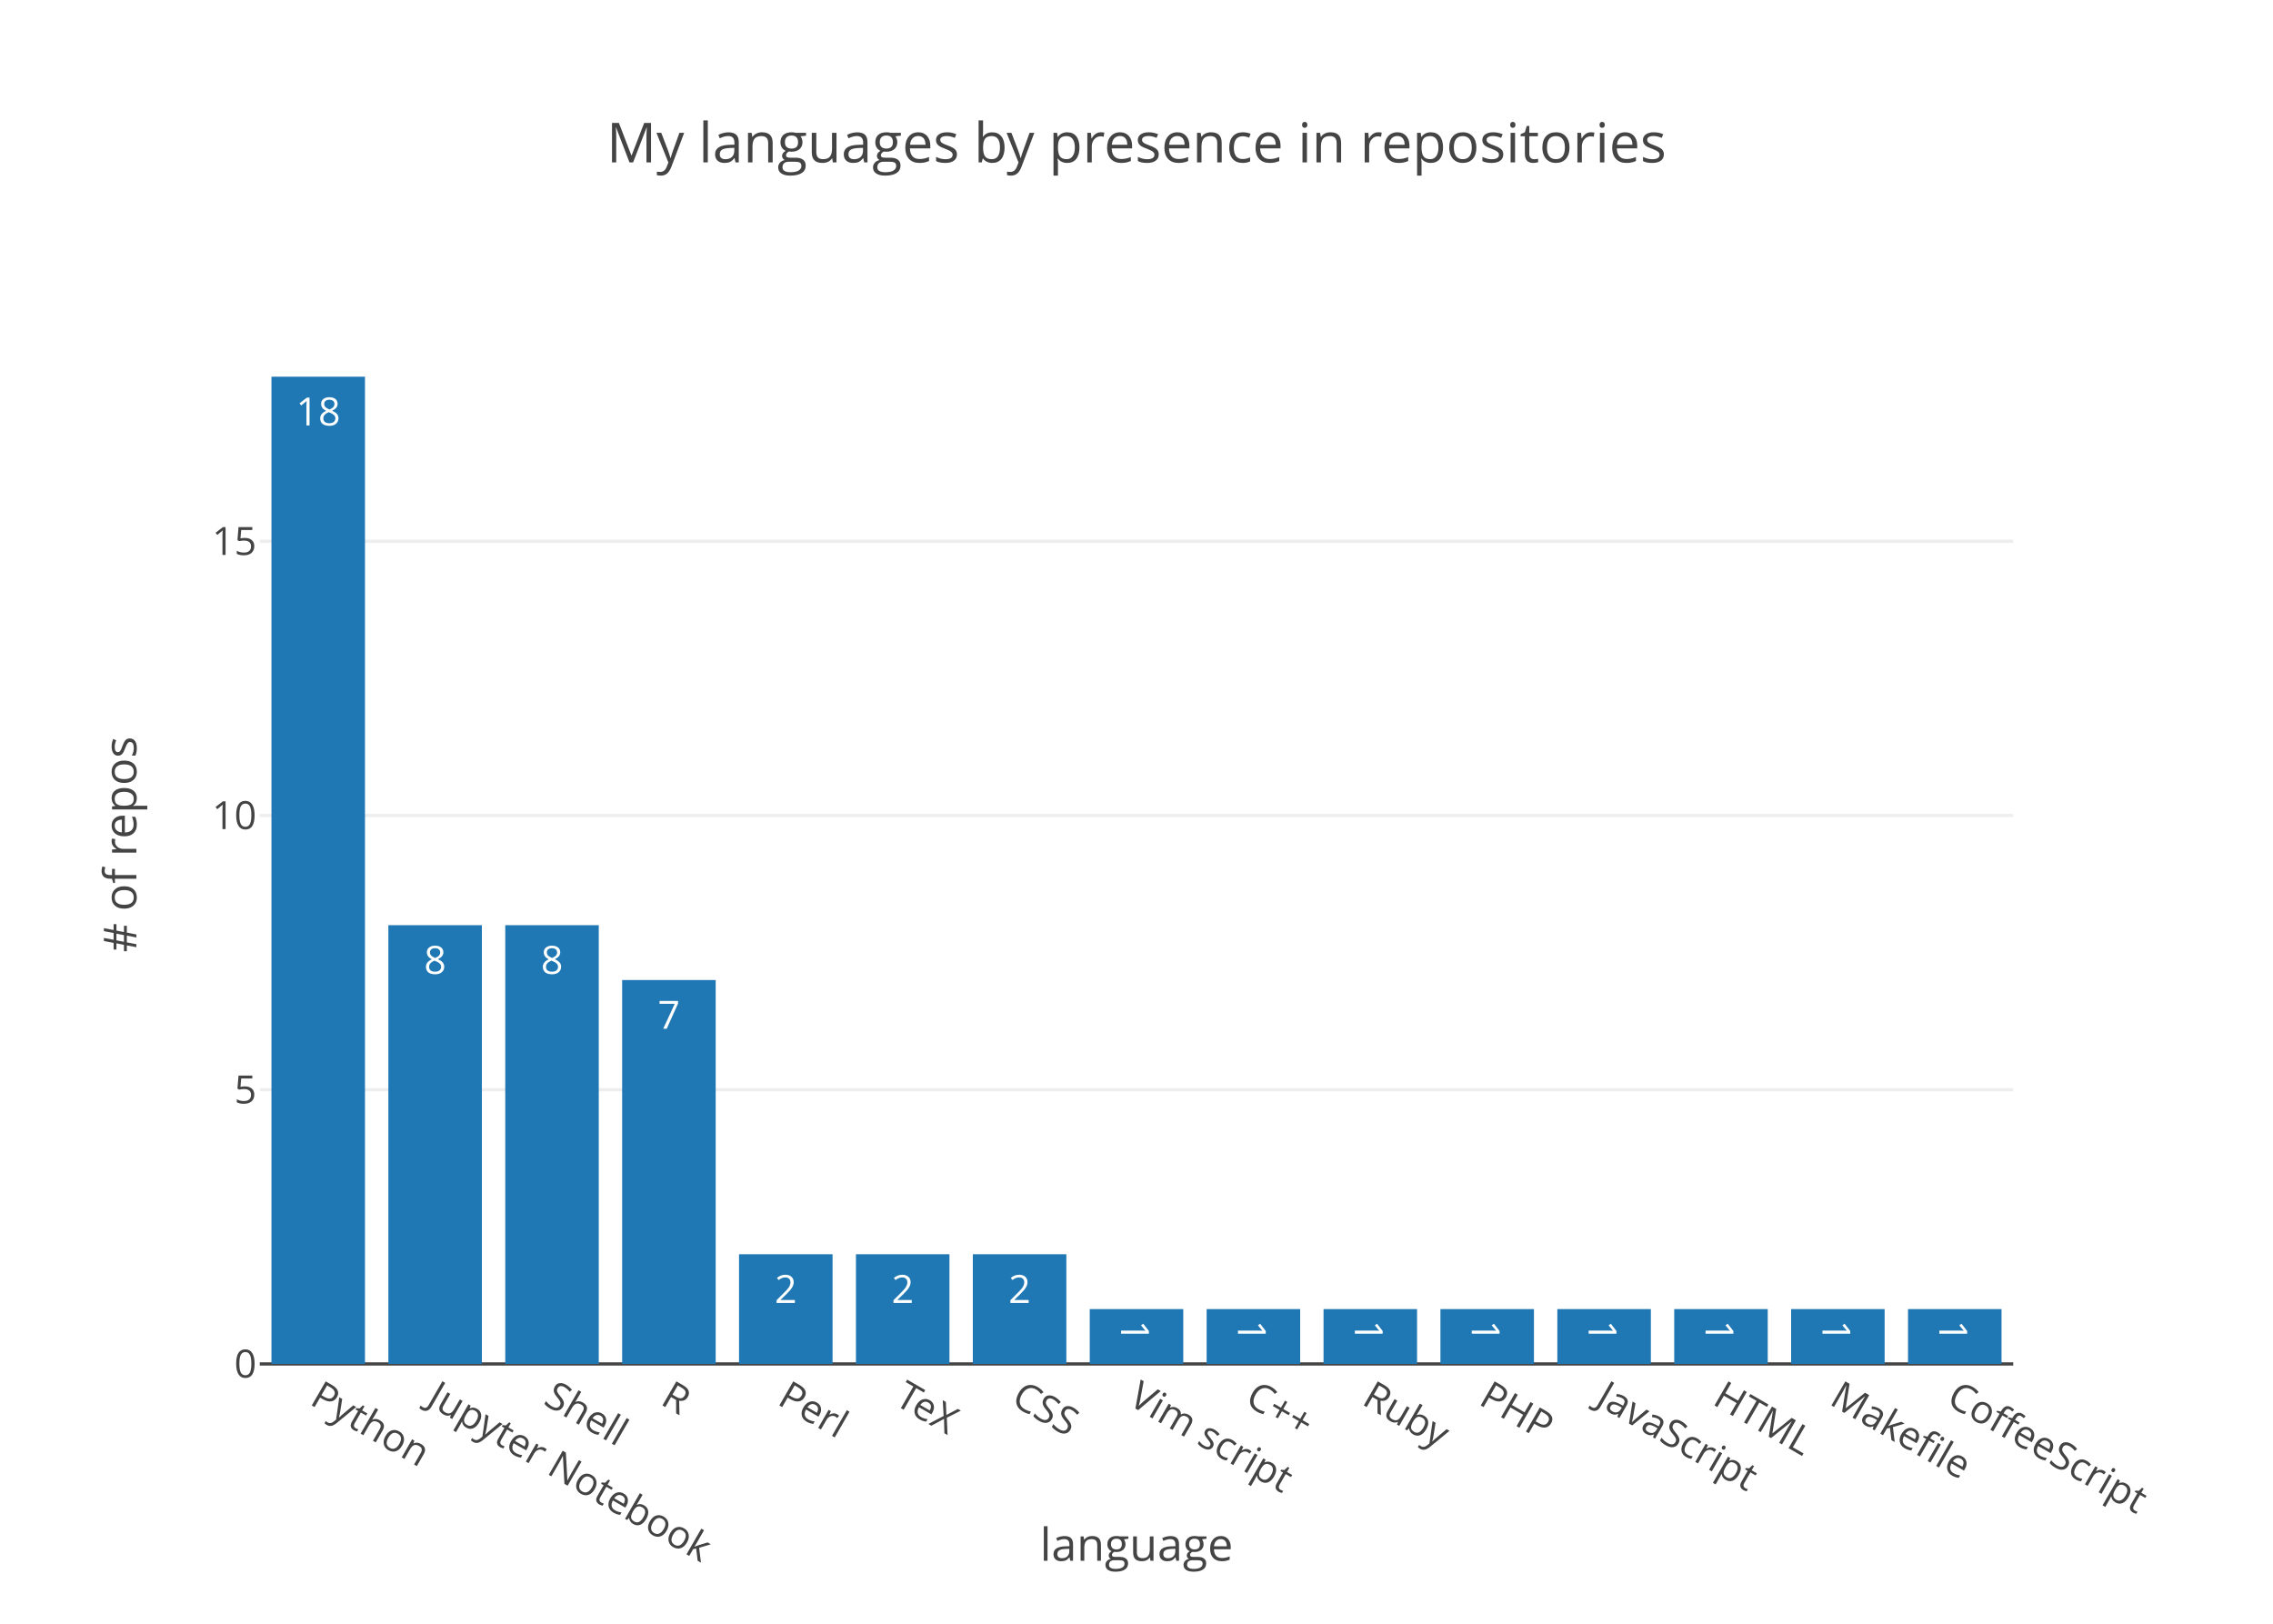
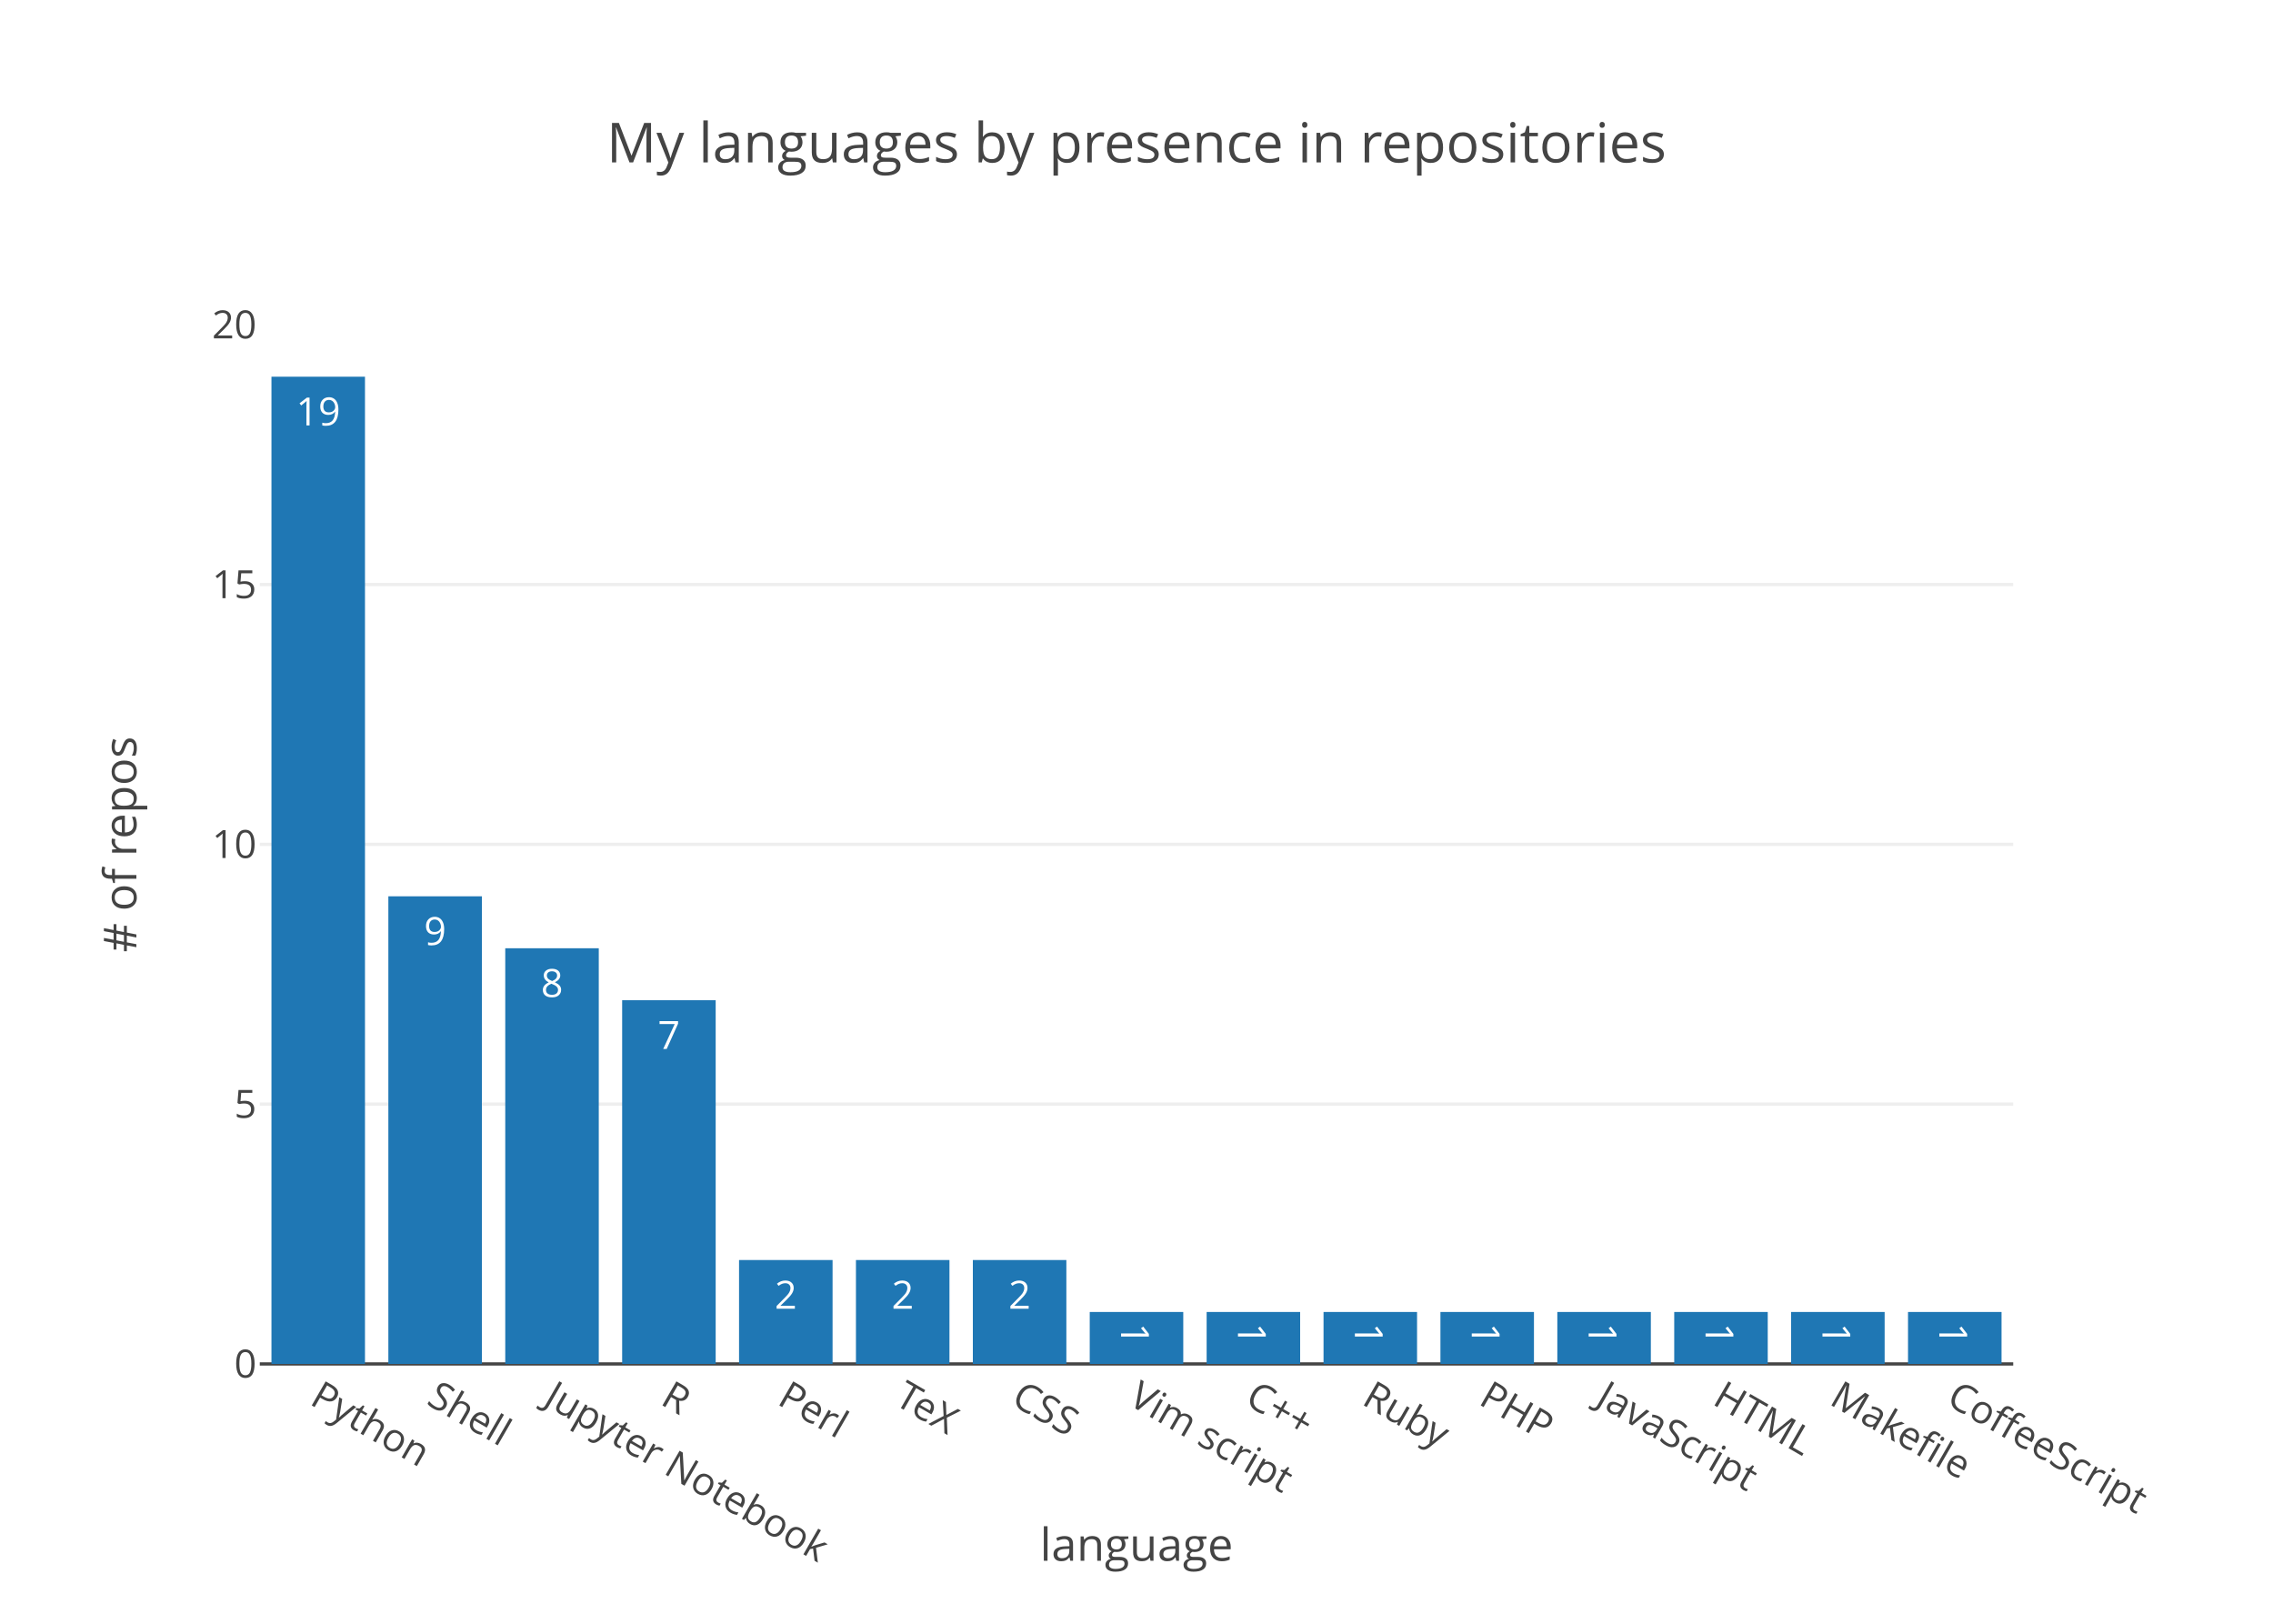
<svg xmlns="http://www.w3.org/2000/svg" class="main-svg" width="700" height="500" viewBox="0 0 700 500">
  <rect x="0" y="0" width="700" height="500" style="fill: rgb(255, 255, 255); fill-opacity: 1;" />
-   <defs id="defs-3470f2">
+   <defs id="defs-0b763b">
    <g class="clips">
-       <clipPath id="clip3470f2xyplot" class="plotclip">
+       <clipPath id="clip0b763bxyplot" class="plotclip">
        <rect width="540" height="320" />
      </clipPath>
-       <clipPath class="axesclip" id="clip3470f2x">
+       <clipPath class="axesclip" id="clip0b763bx">
        <rect x="80" y="0" width="540" height="500" />
      </clipPath>
-       <clipPath class="axesclip" id="clip3470f2y">
+       <clipPath class="axesclip" id="clip0b763by">
        <rect x="0" y="100" width="700" height="320" />
      </clipPath>
-       <clipPath class="axesclip" id="clip3470f2xy">
+       <clipPath class="axesclip" id="clip0b763bxy">
        <rect x="80" y="100" width="540" height="320" />
      </clipPath>
    </g>
    <g class="gradients" />
  </defs>
  <g class="bglayer" />
  <g class="layer-below">
    <g class="imagelayer" />
    <g class="shapelayer" />
  </g>
  <g class="cartesianlayer">
    <g class="subplot xy">
      <g class="layer-subplot">
        <g class="shapelayer" />
        <g class="imagelayer" />
      </g>
      <g class="gridlayer">
        <g class="x" />
        <g class="y">
-           <path class="ygrid crisp" transform="translate(0,335.56)" d="M80,0h540" style="stroke: rgb(238, 238, 238); stroke-opacity: 1; stroke-width: 1px;" />
-           <path class="ygrid crisp" transform="translate(0,251.11)" d="M80,0h540" style="stroke: rgb(238, 238, 238); stroke-opacity: 1; stroke-width: 1px;" />
-           <path class="ygrid crisp" transform="translate(0,166.67)" d="M80,0h540" style="stroke: rgb(238, 238, 238); stroke-opacity: 1; stroke-width: 1px;" />
+           <path class="ygrid crisp" transform="translate(0,340)" d="M80,0h540" style="stroke: rgb(238, 238, 238); stroke-opacity: 1; stroke-width: 1px;" />
+           <path class="ygrid crisp" transform="translate(0,260)" d="M80,0h540" style="stroke: rgb(238, 238, 238); stroke-opacity: 1; stroke-width: 1px;" />
+           <path class="ygrid crisp" transform="translate(0,180)" d="M80,0h540" style="stroke: rgb(238, 238, 238); stroke-opacity: 1; stroke-width: 1px;" />
        </g>
      </g>
      <g class="zerolinelayer">
        <path class="yzl zl crisp" transform="translate(0,420)" d="M80,0h540" style="stroke: rgb(68, 68, 68); stroke-opacity: 1; stroke-width: 1px;" />
      </g>
      <path class="xlines-below" />
      <path class="ylines-below" />
      <g class="overlines-below" />
      <g class="xaxislayer-below" />
      <g class="yaxislayer-below" />
      <g class="overaxes-below" />
-       <g class="plot" transform="translate(80, 100)" clip-path="url('#clip3470f2xyplot')">
+       <g class="plot" transform="translate(80, 100)" clip-path="url('#clip0b763bxyplot')">
        <g class="barlayer mlayer">
          <g class="trace bars" style="opacity: 1;">
            <g class="points">
              <g class="point">
                <path d="M3.6,320V16H32.4V320Z" style="vector-effect: non-scaling-stroke; opacity: 1; stroke-width: 0px; fill: rgb(31, 119, 180); fill-opacity: 1;" />
-                 <text class="bartext bartext-inside" transform="translate(18 31)" text-anchor="middle" data-notex="1" x="0" y="0" style="font-family: 'Open Sans', verdana, arial, sans-serif; font-size: 12px; fill: rgb(255, 255, 255); fill-opacity: 1; white-space: pre;">18</text>
-               </g>
-               <g class="point">
-                 <path d="M39.6,320V184.89H68.4V320Z" style="vector-effect: non-scaling-stroke; opacity: 1; stroke-width: 0px; fill: rgb(31, 119, 180); fill-opacity: 1;" />
-                 <text class="bartext bartext-inside" transform="translate(54 199.89)" text-anchor="middle" data-notex="1" x="0" y="0" style="font-family: 'Open Sans', verdana, arial, sans-serif; font-size: 12px; fill: rgb(255, 255, 255); fill-opacity: 1; white-space: pre;">8</text>
-               </g>
-               <g class="point">
-                 <path d="M75.6,320V184.89H104.4V320Z" style="vector-effect: non-scaling-stroke; opacity: 1; stroke-width: 0px; fill: rgb(31, 119, 180); fill-opacity: 1;" />
-                 <text class="bartext bartext-inside" transform="translate(90 199.89)" text-anchor="middle" data-notex="1" x="0" y="0" style="font-family: 'Open Sans', verdana, arial, sans-serif; font-size: 12px; fill: rgb(255, 255, 255); fill-opacity: 1; white-space: pre;">8</text>
-               </g>
-               <g class="point">
-                 <path d="M111.6,320V201.78H140.4V320Z" style="vector-effect: non-scaling-stroke; opacity: 1; stroke-width: 0px; fill: rgb(31, 119, 180); fill-opacity: 1;" />
-                 <text class="bartext bartext-inside" transform="translate(126 216.78)" text-anchor="middle" data-notex="1" x="0" y="0" style="font-family: 'Open Sans', verdana, arial, sans-serif; font-size: 12px; fill: rgb(255, 255, 255); fill-opacity: 1; white-space: pre;">7</text>
-               </g>
-               <g class="point">
-                 <path d="M147.6,320V286.22H176.4V320Z" style="vector-effect: non-scaling-stroke; opacity: 1; stroke-width: 0px; fill: rgb(31, 119, 180); fill-opacity: 1;" />
-                 <text class="bartext bartext-inside" transform="translate(162 301.22)" text-anchor="middle" data-notex="1" x="0" y="0" style="font-family: 'Open Sans', verdana, arial, sans-serif; font-size: 12px; fill: rgb(255, 255, 255); fill-opacity: 1; white-space: pre;">2</text>
-               </g>
-               <g class="point">
-                 <path d="M183.6,320V286.22H212.4V320Z" style="vector-effect: non-scaling-stroke; opacity: 1; stroke-width: 0px; fill: rgb(31, 119, 180); fill-opacity: 1;" />
-                 <text class="bartext bartext-inside" transform="translate(198 301.22)" text-anchor="middle" data-notex="1" x="0" y="0" style="font-family: 'Open Sans', verdana, arial, sans-serif; font-size: 12px; fill: rgb(255, 255, 255); fill-opacity: 1; white-space: pre;">2</text>
-               </g>
-               <g class="point">
-                 <path d="M219.6,320V286.22H248.4V320Z" style="vector-effect: non-scaling-stroke; opacity: 1; stroke-width: 0px; fill: rgb(31, 119, 180); fill-opacity: 1;" />
-                 <text class="bartext bartext-inside" transform="translate(234 301.22)" text-anchor="middle" data-notex="1" x="0" y="0" style="font-family: 'Open Sans', verdana, arial, sans-serif; font-size: 12px; fill: rgb(255, 255, 255); fill-opacity: 1; white-space: pre;">2</text>
-               </g>
-               <g class="point">
-                 <path d="M255.6,320V303.11H284.4V320Z" style="vector-effect: non-scaling-stroke; opacity: 1; stroke-width: 0px; fill: rgb(31, 119, 180); fill-opacity: 1;" />
-                 <text class="bartext bartext-inside" transform="translate(270 314.6725)rotate(90 0 -4.75) " text-anchor="middle" data-notex="1" x="0" y="0" style="font-family: 'Open Sans', verdana, arial, sans-serif; font-size: 12px; fill: rgb(255, 255, 255); fill-opacity: 1; white-space: pre;">1</text>
-               </g>
-               <g class="point">
-                 <path d="M291.6,320V303.11H320.4V320Z" style="vector-effect: non-scaling-stroke; opacity: 1; stroke-width: 0px; fill: rgb(31, 119, 180); fill-opacity: 1;" />
-                 <text class="bartext bartext-inside" transform="translate(306 314.6725)rotate(90 0 -4.75) " text-anchor="middle" data-notex="1" x="0" y="0" style="font-family: 'Open Sans', verdana, arial, sans-serif; font-size: 12px; fill: rgb(255, 255, 255); fill-opacity: 1; white-space: pre;">1</text>
-               </g>
-               <g class="point">
-                 <path d="M327.6,320V303.11H356.4V320Z" style="vector-effect: non-scaling-stroke; opacity: 1; stroke-width: 0px; fill: rgb(31, 119, 180); fill-opacity: 1;" />
-                 <text class="bartext bartext-inside" transform="translate(342 314.6725)rotate(90 0 -4.75) " text-anchor="middle" data-notex="1" x="0" y="0" style="font-family: 'Open Sans', verdana, arial, sans-serif; font-size: 12px; fill: rgb(255, 255, 255); fill-opacity: 1; white-space: pre;">1</text>
-               </g>
-               <g class="point">
-                 <path d="M363.6,320V303.11H392.4V320Z" style="vector-effect: non-scaling-stroke; opacity: 1; stroke-width: 0px; fill: rgb(31, 119, 180); fill-opacity: 1;" />
-                 <text class="bartext bartext-inside" transform="translate(378 314.6725)rotate(90 0 -4.75) " text-anchor="middle" data-notex="1" x="0" y="0" style="font-family: 'Open Sans', verdana, arial, sans-serif; font-size: 12px; fill: rgb(255, 255, 255); fill-opacity: 1; white-space: pre;">1</text>
-               </g>
-               <g class="point">
-                 <path d="M399.6,320V303.11H428.4V320Z" style="vector-effect: non-scaling-stroke; opacity: 1; stroke-width: 0px; fill: rgb(31, 119, 180); fill-opacity: 1;" />
-                 <text class="bartext bartext-inside" transform="translate(414 314.6725)rotate(90 0 -4.75) " text-anchor="middle" data-notex="1" x="0" y="0" style="font-family: 'Open Sans', verdana, arial, sans-serif; font-size: 12px; fill: rgb(255, 255, 255); fill-opacity: 1; white-space: pre;">1</text>
-               </g>
-               <g class="point">
-                 <path d="M435.6,320V303.11H464.4V320Z" style="vector-effect: non-scaling-stroke; opacity: 1; stroke-width: 0px; fill: rgb(31, 119, 180); fill-opacity: 1;" />
-                 <text class="bartext bartext-inside" transform="translate(450 314.6725)rotate(90 0 -4.75) " text-anchor="middle" data-notex="1" x="0" y="0" style="font-family: 'Open Sans', verdana, arial, sans-serif; font-size: 12px; fill: rgb(255, 255, 255); fill-opacity: 1; white-space: pre;">1</text>
-               </g>
-               <g class="point">
-                 <path d="M471.6,320V303.11H500.4V320Z" style="vector-effect: non-scaling-stroke; opacity: 1; stroke-width: 0px; fill: rgb(31, 119, 180); fill-opacity: 1;" />
-                 <text class="bartext bartext-inside" transform="translate(486 314.6725)rotate(90 0 -4.75) " text-anchor="middle" data-notex="1" x="0" y="0" style="font-family: 'Open Sans', verdana, arial, sans-serif; font-size: 12px; fill: rgb(255, 255, 255); fill-opacity: 1; white-space: pre;">1</text>
-               </g>
-               <g class="point">
-                 <path d="M507.6,320V303.11H536.4V320Z" style="vector-effect: non-scaling-stroke; opacity: 1; stroke-width: 0px; fill: rgb(31, 119, 180); fill-opacity: 1;" />
-                 <text class="bartext bartext-inside" transform="translate(522 314.6725)rotate(90 0 -4.75) " text-anchor="middle" data-notex="1" x="0" y="0" style="font-family: 'Open Sans', verdana, arial, sans-serif; font-size: 12px; fill: rgb(255, 255, 255); fill-opacity: 1; white-space: pre;">1</text>
+                 <text class="bartext bartext-inside" transform="translate(18 31)" text-anchor="middle" data-notex="1" x="0" y="0" style="font-family: 'Open Sans', verdana, arial, sans-serif; font-size: 12px; fill: rgb(255, 255, 255); fill-opacity: 1; white-space: pre;">19</text>
+               </g>
+               <g class="point">
+                 <path d="M39.6,320V176H68.4V320Z" style="vector-effect: non-scaling-stroke; opacity: 1; stroke-width: 0px; fill: rgb(31, 119, 180); fill-opacity: 1;" />
+                 <text class="bartext bartext-inside" transform="translate(54 191)" text-anchor="middle" data-notex="1" x="0" y="0" style="font-family: 'Open Sans', verdana, arial, sans-serif; font-size: 12px; fill: rgb(255, 255, 255); fill-opacity: 1; white-space: pre;">9</text>
+               </g>
+               <g class="point">
+                 <path d="M75.6,320V192H104.4V320Z" style="vector-effect: non-scaling-stroke; opacity: 1; stroke-width: 0px; fill: rgb(31, 119, 180); fill-opacity: 1;" />
+                 <text class="bartext bartext-inside" transform="translate(90 207)" text-anchor="middle" data-notex="1" x="0" y="0" style="font-family: 'Open Sans', verdana, arial, sans-serif; font-size: 12px; fill: rgb(255, 255, 255); fill-opacity: 1; white-space: pre;">8</text>
+               </g>
+               <g class="point">
+                 <path d="M111.6,320V208H140.4V320Z" style="vector-effect: non-scaling-stroke; opacity: 1; stroke-width: 0px; fill: rgb(31, 119, 180); fill-opacity: 1;" />
+                 <text class="bartext bartext-inside" transform="translate(126 223)" text-anchor="middle" data-notex="1" x="0" y="0" style="font-family: 'Open Sans', verdana, arial, sans-serif; font-size: 12px; fill: rgb(255, 255, 255); fill-opacity: 1; white-space: pre;">7</text>
+               </g>
+               <g class="point">
+                 <path d="M147.6,320V288H176.4V320Z" style="vector-effect: non-scaling-stroke; opacity: 1; stroke-width: 0px; fill: rgb(31, 119, 180); fill-opacity: 1;" />
+                 <text class="bartext bartext-inside" transform="translate(162 303)" text-anchor="middle" data-notex="1" x="0" y="0" style="font-family: 'Open Sans', verdana, arial, sans-serif; font-size: 12px; fill: rgb(255, 255, 255); fill-opacity: 1; white-space: pre;">2</text>
+               </g>
+               <g class="point">
+                 <path d="M183.6,320V288H212.4V320Z" style="vector-effect: non-scaling-stroke; opacity: 1; stroke-width: 0px; fill: rgb(31, 119, 180); fill-opacity: 1;" />
+                 <text class="bartext bartext-inside" transform="translate(198 303)" text-anchor="middle" data-notex="1" x="0" y="0" style="font-family: 'Open Sans', verdana, arial, sans-serif; font-size: 12px; fill: rgb(255, 255, 255); fill-opacity: 1; white-space: pre;">2</text>
+               </g>
+               <g class="point">
+                 <path d="M219.6,320V288H248.4V320Z" style="vector-effect: non-scaling-stroke; opacity: 1; stroke-width: 0px; fill: rgb(31, 119, 180); fill-opacity: 1;" />
+                 <text class="bartext bartext-inside" transform="translate(234 303)" text-anchor="middle" data-notex="1" x="0" y="0" style="font-family: 'Open Sans', verdana, arial, sans-serif; font-size: 12px; fill: rgb(255, 255, 255); fill-opacity: 1; white-space: pre;">2</text>
+               </g>
+               <g class="point">
+                 <path d="M255.6,320V304H284.4V320Z" style="vector-effect: non-scaling-stroke; opacity: 1; stroke-width: 0px; fill: rgb(31, 119, 180); fill-opacity: 1;" />
+                 <text class="bartext bartext-inside" transform="translate(270 315.5625)rotate(90 0 -4.75) " text-anchor="middle" data-notex="1" x="0" y="0" style="font-family: 'Open Sans', verdana, arial, sans-serif; font-size: 12px; fill: rgb(255, 255, 255); fill-opacity: 1; white-space: pre;">1</text>
+               </g>
+               <g class="point">
+                 <path d="M291.6,320V304H320.4V320Z" style="vector-effect: non-scaling-stroke; opacity: 1; stroke-width: 0px; fill: rgb(31, 119, 180); fill-opacity: 1;" />
+                 <text class="bartext bartext-inside" transform="translate(306 315.5625)rotate(90 0 -4.75) " text-anchor="middle" data-notex="1" x="0" y="0" style="font-family: 'Open Sans', verdana, arial, sans-serif; font-size: 12px; fill: rgb(255, 255, 255); fill-opacity: 1; white-space: pre;">1</text>
+               </g>
+               <g class="point">
+                 <path d="M327.6,320V304H356.4V320Z" style="vector-effect: non-scaling-stroke; opacity: 1; stroke-width: 0px; fill: rgb(31, 119, 180); fill-opacity: 1;" />
+                 <text class="bartext bartext-inside" transform="translate(342 315.5625)rotate(90 0 -4.75) " text-anchor="middle" data-notex="1" x="0" y="0" style="font-family: 'Open Sans', verdana, arial, sans-serif; font-size: 12px; fill: rgb(255, 255, 255); fill-opacity: 1; white-space: pre;">1</text>
+               </g>
+               <g class="point">
+                 <path d="M363.6,320V304H392.4V320Z" style="vector-effect: non-scaling-stroke; opacity: 1; stroke-width: 0px; fill: rgb(31, 119, 180); fill-opacity: 1;" />
+                 <text class="bartext bartext-inside" transform="translate(378 315.5625)rotate(90 0 -4.75) " text-anchor="middle" data-notex="1" x="0" y="0" style="font-family: 'Open Sans', verdana, arial, sans-serif; font-size: 12px; fill: rgb(255, 255, 255); fill-opacity: 1; white-space: pre;">1</text>
+               </g>
+               <g class="point">
+                 <path d="M399.6,320V304H428.4V320Z" style="vector-effect: non-scaling-stroke; opacity: 1; stroke-width: 0px; fill: rgb(31, 119, 180); fill-opacity: 1;" />
+                 <text class="bartext bartext-inside" transform="translate(414 315.5625)rotate(90 0 -4.75) " text-anchor="middle" data-notex="1" x="0" y="0" style="font-family: 'Open Sans', verdana, arial, sans-serif; font-size: 12px; fill: rgb(255, 255, 255); fill-opacity: 1; white-space: pre;">1</text>
+               </g>
+               <g class="point">
+                 <path d="M435.6,320V304H464.4V320Z" style="vector-effect: non-scaling-stroke; opacity: 1; stroke-width: 0px; fill: rgb(31, 119, 180); fill-opacity: 1;" />
+                 <text class="bartext bartext-inside" transform="translate(450 315.5625)rotate(90 0 -4.75) " text-anchor="middle" data-notex="1" x="0" y="0" style="font-family: 'Open Sans', verdana, arial, sans-serif; font-size: 12px; fill: rgb(255, 255, 255); fill-opacity: 1; white-space: pre;">1</text>
+               </g>
+               <g class="point">
+                 <path d="M471.6,320V304H500.4V320Z" style="vector-effect: non-scaling-stroke; opacity: 1; stroke-width: 0px; fill: rgb(31, 119, 180); fill-opacity: 1;" />
+                 <text class="bartext bartext-inside" transform="translate(486 315.5625)rotate(90 0 -4.75) " text-anchor="middle" data-notex="1" x="0" y="0" style="font-family: 'Open Sans', verdana, arial, sans-serif; font-size: 12px; fill: rgb(255, 255, 255); fill-opacity: 1; white-space: pre;">1</text>
+               </g>
+               <g class="point">
+                 <path d="M507.6,320V304H536.4V320Z" style="vector-effect: non-scaling-stroke; opacity: 1; stroke-width: 0px; fill: rgb(31, 119, 180); fill-opacity: 1;" />
+                 <text class="bartext bartext-inside" transform="translate(522 315.5625)rotate(90 0 -4.75) " text-anchor="middle" data-notex="1" x="0" y="0" style="font-family: 'Open Sans', verdana, arial, sans-serif; font-size: 12px; fill: rgb(255, 255, 255); fill-opacity: 1; white-space: pre;">1</text>
              </g>
            </g>
          </g>
        </g>
      </g>
      <g class="overplot" />
      <path class="xlines-above crisp" d="M0,0" style="fill: none;" />
      <path class="ylines-above crisp" d="M0,0" style="fill: none;" />
      <g class="overlines-above" />
      <g class="xaxislayer-above">
        <g class="xtick">
          <text text-anchor="start" x="0" y="433" transform="translate(98,0) rotate(30,0,427)" style="font-family: 'Open Sans', verdana, arial, sans-serif; font-size: 12px; fill: rgb(68, 68, 68); fill-opacity: 1; white-space: pre;">Python</text>
        </g>
        <g class="xtick">
-           <text text-anchor="start" x="0" y="433" transform="translate(134,0) rotate(30,0,427)" style="font-family: 'Open Sans', verdana, arial, sans-serif; font-size: 12px; fill: rgb(68, 68, 68); fill-opacity: 1; white-space: pre;">Jupyter Notebook</text>
-         </g>
-         <g class="xtick">
-           <text text-anchor="start" x="0" y="433" transform="translate(170,0) rotate(30,0,427)" style="font-family: 'Open Sans', verdana, arial, sans-serif; font-size: 12px; fill: rgb(68, 68, 68); fill-opacity: 1; white-space: pre;">Shell</text>
+           <text text-anchor="start" x="0" y="433" transform="translate(134,0) rotate(30,0,427)" style="font-family: 'Open Sans', verdana, arial, sans-serif; font-size: 12px; fill: rgb(68, 68, 68); fill-opacity: 1; white-space: pre;">Shell</text>
+         </g>
+         <g class="xtick">
+           <text text-anchor="start" x="0" y="433" transform="translate(170,0) rotate(30,0,427)" style="font-family: 'Open Sans', verdana, arial, sans-serif; font-size: 12px; fill: rgb(68, 68, 68); fill-opacity: 1; white-space: pre;">Jupyter Notebook</text>
        </g>
        <g class="xtick">
          <text text-anchor="start" x="0" y="433" transform="translate(206,0) rotate(30,0,427)" style="font-family: 'Open Sans', verdana, arial, sans-serif; font-size: 12px; fill: rgb(68, 68, 68); fill-opacity: 1; white-space: pre;">R</text>
        </g>
        <g class="xtick">
          <text text-anchor="start" x="0" y="433" transform="translate(242,0) rotate(30,0,427)" style="font-family: 'Open Sans', verdana, arial, sans-serif; font-size: 12px; fill: rgb(68, 68, 68); fill-opacity: 1; white-space: pre;">Perl</text>
        </g>
        <g class="xtick">
          <text text-anchor="start" x="0" y="433" transform="translate(278,0) rotate(30,0,427)" style="font-family: 'Open Sans', verdana, arial, sans-serif; font-size: 12px; fill: rgb(68, 68, 68); fill-opacity: 1; white-space: pre;">TeX</text>
        </g>
        <g class="xtick">
          <text text-anchor="start" x="0" y="433" transform="translate(314,0) rotate(30,0,427)" style="font-family: 'Open Sans', verdana, arial, sans-serif; font-size: 12px; fill: rgb(68, 68, 68); fill-opacity: 1; white-space: pre;">CSS</text>
        </g>
        <g class="xtick">
          <text text-anchor="start" x="0" y="433" transform="translate(350,0) rotate(30,0,427)" style="font-family: 'Open Sans', verdana, arial, sans-serif; font-size: 12px; fill: rgb(68, 68, 68); fill-opacity: 1; white-space: pre;">Vim script</text>
        </g>
        <g class="xtick">
          <text text-anchor="start" x="0" y="433" transform="translate(386,0) rotate(30,0,427)" style="font-family: 'Open Sans', verdana, arial, sans-serif; font-size: 12px; fill: rgb(68, 68, 68); fill-opacity: 1; white-space: pre;">C++</text>
        </g>
        <g class="xtick">
          <text text-anchor="start" x="0" y="433" transform="translate(422,0) rotate(30,0,427)" style="font-family: 'Open Sans', verdana, arial, sans-serif; font-size: 12px; fill: rgb(68, 68, 68); fill-opacity: 1; white-space: pre;">Ruby</text>
        </g>
        <g class="xtick">
          <text text-anchor="start" x="0" y="433" transform="translate(458,0) rotate(30,0,427)" style="font-family: 'Open Sans', verdana, arial, sans-serif; font-size: 12px; fill: rgb(68, 68, 68); fill-opacity: 1; white-space: pre;">PHP</text>
        </g>
        <g class="xtick">
          <text text-anchor="start" x="0" y="433" transform="translate(494,0) rotate(30,0,427)" style="font-family: 'Open Sans', verdana, arial, sans-serif; font-size: 12px; fill: rgb(68, 68, 68); fill-opacity: 1; white-space: pre;">JavaScript</text>
        </g>
        <g class="xtick">
          <text text-anchor="start" x="0" y="433" transform="translate(530,0) rotate(30,0,427)" style="font-family: 'Open Sans', verdana, arial, sans-serif; font-size: 12px; fill: rgb(68, 68, 68); fill-opacity: 1; white-space: pre;">HTML</text>
        </g>
        <g class="xtick">
          <text text-anchor="start" x="0" y="433" transform="translate(566,0) rotate(30,0,427)" style="font-family: 'Open Sans', verdana, arial, sans-serif; font-size: 12px; fill: rgb(68, 68, 68); fill-opacity: 1; white-space: pre;">Makefile</text>
        </g>
        <g class="xtick">
          <text text-anchor="start" x="0" y="433" transform="translate(602,0) rotate(30,0,427)" style="font-family: 'Open Sans', verdana, arial, sans-serif; font-size: 12px; fill: rgb(68, 68, 68); fill-opacity: 1; white-space: pre;">CoffeeScript</text>
        </g>
      </g>
      <g class="yaxislayer-above">
        <g class="ytick">
          <text text-anchor="end" x="79" y="4.2" transform="translate(0,420)" style="font-family: 'Open Sans', verdana, arial, sans-serif; font-size: 12px; fill: rgb(68, 68, 68); fill-opacity: 1; white-space: pre;">0</text>
        </g>
        <g class="ytick">
-           <text text-anchor="end" x="79" y="4.2" transform="translate(0,335.56)" style="font-family: 'Open Sans', verdana, arial, sans-serif; font-size: 12px; fill: rgb(68, 68, 68); fill-opacity: 1; white-space: pre;">5</text>
-         </g>
-         <g class="ytick">
-           <text text-anchor="end" x="79" y="4.2" transform="translate(0,251.11)" style="font-family: 'Open Sans', verdana, arial, sans-serif; font-size: 12px; fill: rgb(68, 68, 68); fill-opacity: 1; white-space: pre;">10</text>
-         </g>
-         <g class="ytick">
-           <text text-anchor="end" x="79" y="4.2" transform="translate(0,166.67)" style="font-family: 'Open Sans', verdana, arial, sans-serif; font-size: 12px; fill: rgb(68, 68, 68); fill-opacity: 1; white-space: pre;">15</text>
+           <text text-anchor="end" x="79" y="4.2" transform="translate(0,340)" style="font-family: 'Open Sans', verdana, arial, sans-serif; font-size: 12px; fill: rgb(68, 68, 68); fill-opacity: 1; white-space: pre;">5</text>
+         </g>
+         <g class="ytick">
+           <text text-anchor="end" x="79" y="4.2" transform="translate(0,260)" style="font-family: 'Open Sans', verdana, arial, sans-serif; font-size: 12px; fill: rgb(68, 68, 68); fill-opacity: 1; white-space: pre;">10</text>
+         </g>
+         <g class="ytick">
+           <text text-anchor="end" x="79" y="4.2" transform="translate(0,180)" style="font-family: 'Open Sans', verdana, arial, sans-serif; font-size: 12px; fill: rgb(68, 68, 68); fill-opacity: 1; white-space: pre;">15</text>
+         </g>
+         <g class="ytick">
+           <text text-anchor="end" x="79" y="4.2" transform="translate(0,100)" style="font-family: 'Open Sans', verdana, arial, sans-serif; font-size: 12px; fill: rgb(68, 68, 68); fill-opacity: 1; white-space: pre;">20</text>
        </g>
      </g>
      <g class="overaxes-above" />
    </g>
  </g>
  <g class="polarlayer" />
  <g class="ternarylayer" />
  <g class="geolayer" />
  <g class="pielayer" />
  <g class="sunburstlayer" />
  <g class="glimages" />
-   <defs id="topdefs-3470f2">
+   <defs id="topdefs-0b763b">
    <g class="clips" />
  </defs>
  <g class="layer-above">
    <g class="imagelayer" />
    <g class="shapelayer" />
  </g>
  <g class="infolayer">
    <g class="g-gtitle">
      <text class="gtitle" x="350" y="50" text-anchor="middle" dy="0em" style="font-family: 'Open Sans', verdana, arial, sans-serif; font-size: 17px; fill: rgb(68, 68, 68); opacity: 1; font-weight: normal; white-space: pre;">My languages by presence in repositories</text>
    </g>
    <g class="g-xtitle" transform="translate(0,8.611328)">
      <text class="xtitle" x="350" y="472" text-anchor="middle" style="font-family: 'Open Sans', verdana, arial, sans-serif; font-size: 14px; fill: rgb(68, 68, 68); opacity: 1; font-weight: normal; white-space: pre;">language</text>
    </g>
    <g class="g-ytitle">
      <text class="ytitle" transform="rotate(-90,42,260)" x="42" y="260" text-anchor="middle" style="font-family: 'Open Sans', verdana, arial, sans-serif; font-size: 14px; fill: rgb(68, 68, 68); opacity: 1; font-weight: normal; white-space: pre;"># of repos</text>
    </g>
  </g>
</svg>
